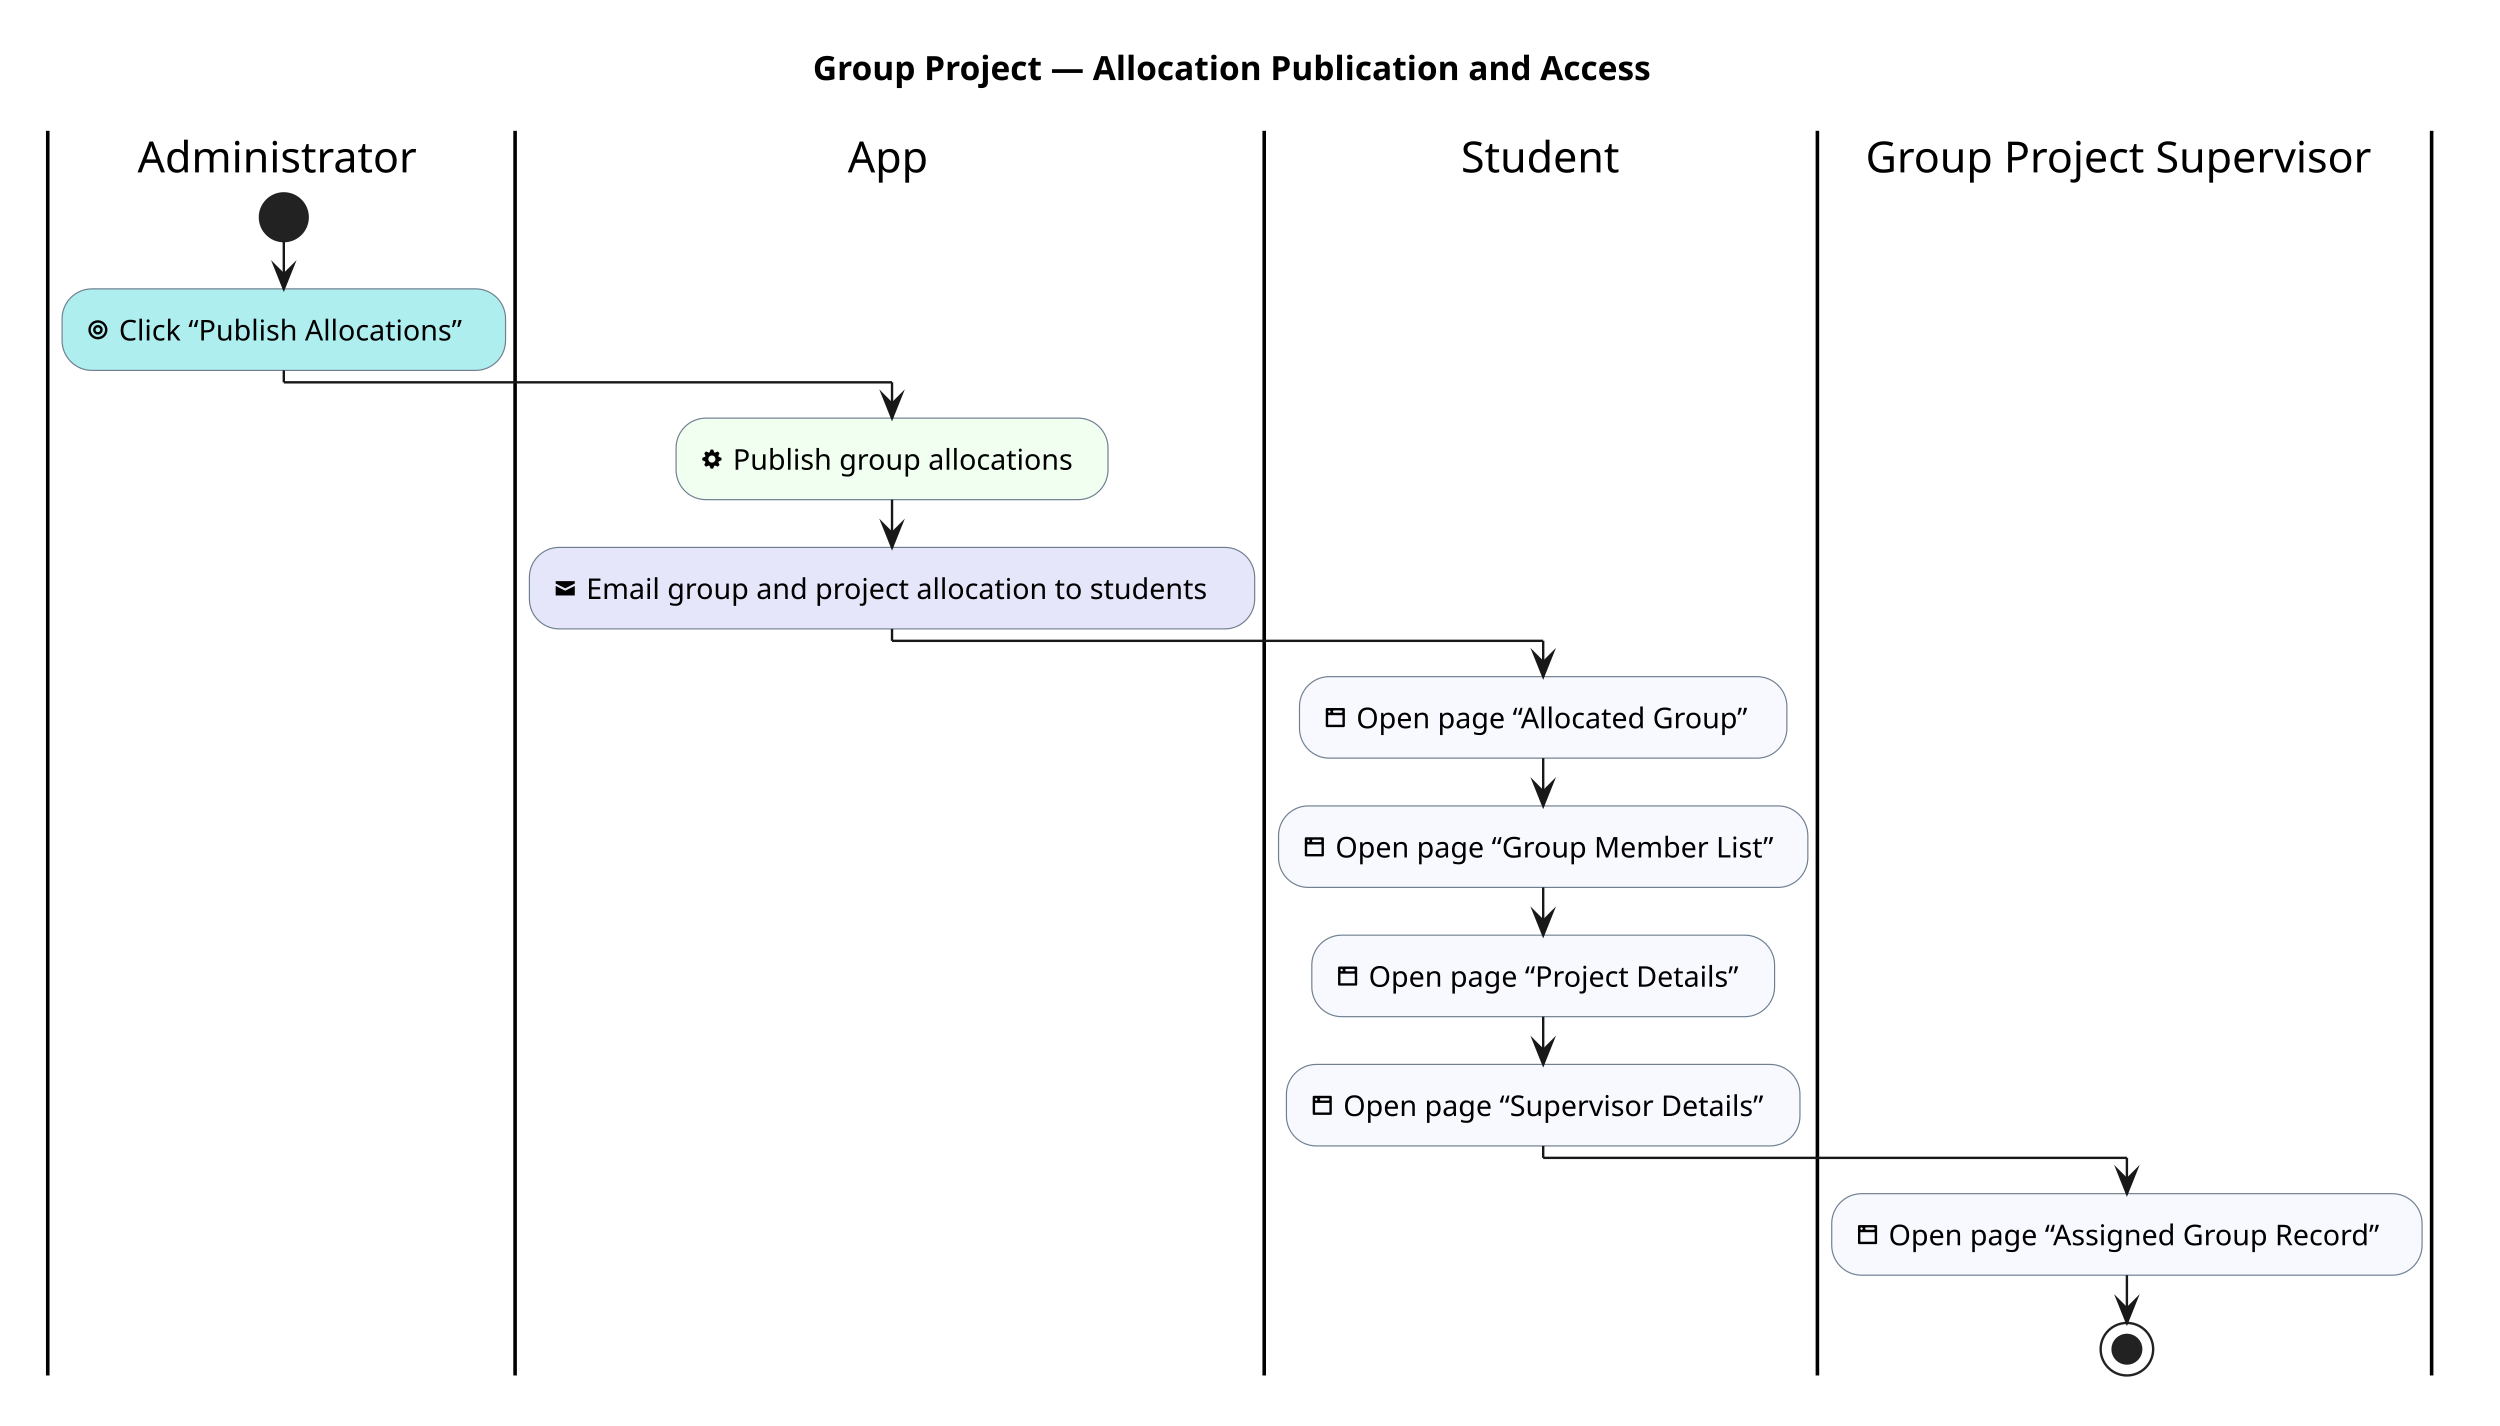
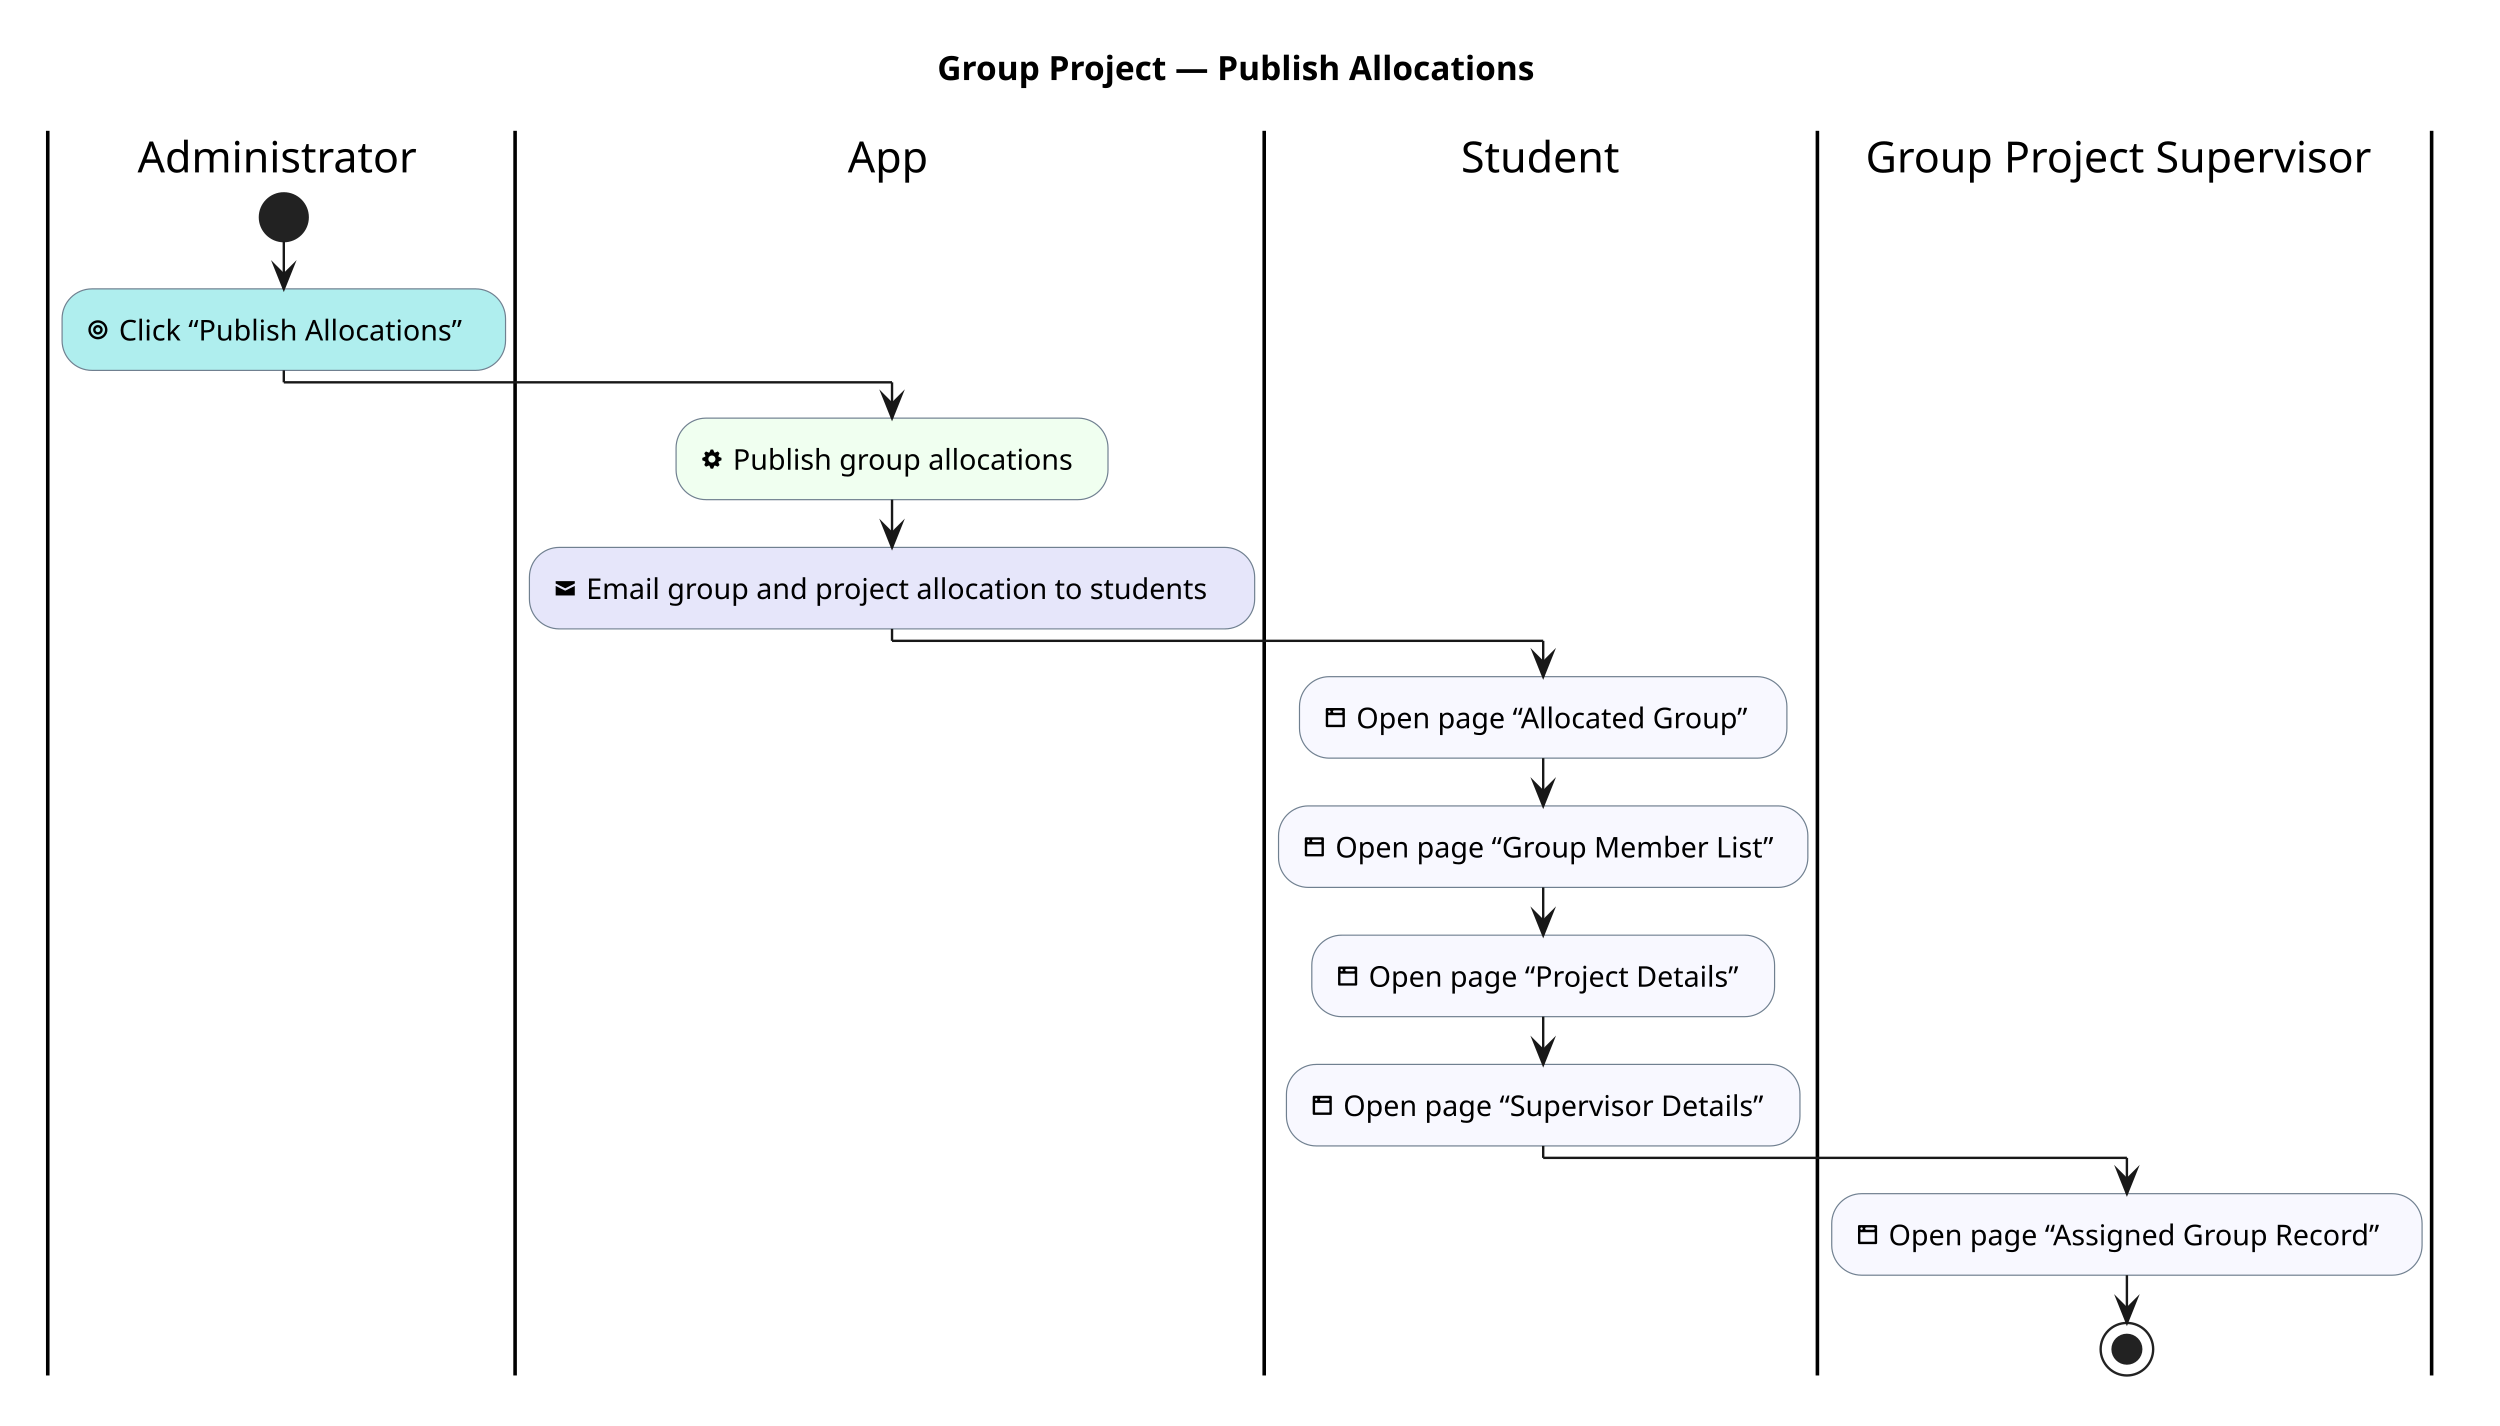
<svg xmlns="http://www.w3.org/2000/svg" contentStyleType="text/css" data-diagram-type="ACTIVITY" height="597px" preserveAspectRatio="none" style="width:1047px;height:597px;background:#FFFFFF;" version="1.1" viewBox="0 0 1047 597" width="1047px" zoomAndPan="magnify">
  <defs />
  <g>
    <g class="title" data-source-line="2">
-       <text fill="#000000" font-family="sans-serif" font-size="14" font-weight="700" lengthAdjust="spacing" textLength="364.335" x="340.439" y="33.535">Group Project — Allocation Publication and Access</text>
+       <text fill="#000000" font-family="sans-serif" font-size="14" font-weight="700" lengthAdjust="spacing" textLength="260.142" x="392.536" y="33.535">Group Project — Publish Allocations</text>
    </g>
    <rect fill="none" height="21.199" style="stroke:none;stroke-width:1;" width="1000.213" x="20" y="54.785" />
    <ellipse cx="118.859" cy="90.984" fill="#222222" rx="10" ry="10" style="stroke:#222222;stroke-width:1;" />
    <rect fill="#AFEEEE" height="34.133" rx="12.5" ry="12.5" style="stroke:#708090;stroke-width:0.5;" width="185.719" x="26" y="120.984" />
    <path d="M41,134.117 C38.8,134.117 37,135.917 37,138.117 C37,140.317 38.8,142.117 41,142.117 C43.2,142.117 45,140.317 45,138.117 C45,135.917 43.2,134.117 41,134.117 M41,135.117 C42.66,135.117 44,136.457 44,138.117 C44,139.777 42.66,141.117 41,141.117 C39.34,141.117 38,139.777 38,138.117 C38,136.457 39.34,135.117 41,135.117 M41,136.117 C39.9,136.117 39,137.017 39,138.117 C39,139.217 39.9,140.117 41,140.117 C42.1,140.117 43,139.217 43,138.117 C43,137.017 42.1,136.117 41,136.117 M41,137.117 C41.56,137.117 42,137.557 42,138.117 C42,138.677 41.56,139.117 41,139.117 C40.44,139.117 40,138.677 40,138.117 C40,137.557 40.44,137.117 41,137.117" fill="#000000" />
    <text fill="#000000" font-family="sans-serif" font-size="12" lengthAdjust="spacing" textLength="151.922" x="49.797" y="142.586">Click “Publish Allocations”</text>
    <line style="stroke:#000000;stroke-width:1.5;" x1="20" x2="20" y1="54.785" y2="576.047" />
    <rect fill="#F0FFF0" height="34.133" rx="12.5" ry="12.5" style="stroke:#708090;stroke-width:0.5;" width="180.891" x="283.14" y="175.117" />
    <path d="M297.64,188.25 L297.14,189.44 C297.04,189.47 296.95,189.52 296.86,189.57 L295.67,189.07 L294.95,189.79 L295.45,190.98 C295.4,191.08 295.36,191.16 295.32,191.26 L294.13,191.76 L294.13,192.76 L295.32,193.26 C295.36,193.36 295.4,193.44 295.45,193.54 L294.95,194.73 L295.67,195.45 L296.86,194.95 C296.95,194.99 297.04,195.04 297.14,195.08 L297.64,196.27 L298.64,196.27 L299.14,195.08 C299.23,195.04 299.33,195 299.42,194.95 L300.61,195.45 L301.33,194.73 L300.83,193.54 C300.87,193.45 300.92,193.35 300.96,193.26 L302.15,192.76 L302.15,191.76 L300.96,191.26 C300.93,191.17 300.88,191.07 300.83,190.98 L301.33,189.79 L300.61,189.07 L299.42,189.57 C299.33,189.53 299.23,189.48 299.14,189.44 L298.64,188.25 L297.64,188.25 M298.14,190.75 C298.97,190.75 299.64,191.42 299.64,192.25 C299.64,193.08 298.97,193.75 298.14,193.75 C297.31,193.75 296.64,193.08 296.64,192.25 C296.64,191.42 297.31,190.75 298.14,190.75" fill="#000000" />
    <text fill="#000000" font-family="sans-serif" font-size="12" lengthAdjust="spacing" textLength="147.094" x="306.937" y="196.719">Publish group allocations</text>
    <rect fill="#E6E6FA" height="34.133" rx="12.5" ry="12.5" style="stroke:#708090;stroke-width:0.5;" width="303.732" x="221.719" y="229.25" />
    <path d="M232.719,243.383 L232.719,244.383 L236.719,246.383 L240.719,244.383 L240.719,243.383 L232.719,243.383 M232.719,245.383 L232.719,249.383 L240.719,249.383 L240.719,245.383 L236.719,247.383 L232.719,245.383" fill="#000000" />
    <text fill="#000000" font-family="sans-serif" font-size="12" lengthAdjust="spacing" textLength="269.935" x="245.516" y="250.852">Email group and project allocation to students</text>
    <line style="stroke:#000000;stroke-width:1.5;" x1="215.719" x2="215.719" y1="54.785" y2="576.047" />
    <rect fill="#F8F8FF" height="34.133" rx="12.5" ry="12.5" style="stroke:#708090;stroke-width:0.5;" width="204.123" x="544.229" y="283.383" />
    <path d="M555.568,296.516 A0.5,0.5 0 0 0 555.229,297.016 L555.229,304.016 A0.5,0.5 0 0 0 555.729,304.516 L562.729,304.516 A0.5,0.5 0 0 0 563.229,304.016 L563.229,297.016 A0.5,0.5 0 0 0 562.729,296.516 L555.729,296.516 A0.5,0.5 0 0 0 555.639,296.516 A0.5,0.5 0 0 0 555.578,296.516 M556.729,297.516 C557.009,297.516 557.229,297.736 557.229,298.016 C557.229,298.296 557.009,298.516 556.729,298.516 C556.448,298.516 556.229,298.296 556.229,298.016 C556.229,297.736 556.448,297.516 556.729,297.516 M558.729,297.516 L561.729,297.516 C562.009,297.516 562.229,297.736 562.229,298.016 C562.229,298.296 562.009,298.516 561.729,298.516 L558.729,298.516 C558.448,298.516 558.229,298.296 558.229,298.016 C558.229,297.736 558.448,297.516 558.729,297.516 M556.229,299.516 L562.229,299.516 L562.229,303.516 L556.229,303.516 L556.229,299.516" fill="#000000" />
    <text fill="#000000" font-family="sans-serif" font-size="12" lengthAdjust="spacing" textLength="170.326" x="568.025" y="304.984">Open page “Allocated Group”</text>
    <rect fill="#F8F8FF" height="34.133" rx="12.5" ry="12.5" style="stroke:#708090;stroke-width:0.5;" width="221.678" x="535.451" y="337.516" />
    <path d="M546.791,350.648 A0.5,0.5 0 0 0 546.451,351.148 L546.451,358.148 A0.5,0.5 0 0 0 546.951,358.648 L553.951,358.648 A0.5,0.5 0 0 0 554.451,358.148 L554.451,351.148 A0.5,0.5 0 0 0 553.951,350.648 L546.951,350.648 A0.5,0.5 0 0 0 546.861,350.648 A0.5,0.5 0 0 0 546.801,350.648 M547.951,351.648 C548.231,351.648 548.451,351.868 548.451,352.148 C548.451,352.428 548.231,352.648 547.951,352.648 C547.671,352.648 547.451,352.428 547.451,352.148 C547.451,351.868 547.671,351.648 547.951,351.648 M549.951,351.648 L552.951,351.648 C553.231,351.648 553.451,351.868 553.451,352.148 C553.451,352.428 553.231,352.648 552.951,352.648 L549.951,352.648 C549.671,352.648 549.451,352.428 549.451,352.148 C549.451,351.868 549.671,351.648 549.951,351.648 M547.451,353.648 L553.451,353.648 L553.451,357.648 L547.451,357.648 L547.451,353.648" fill="#000000" />
    <text fill="#000000" font-family="sans-serif" font-size="12" lengthAdjust="spacing" textLength="187.881" x="559.248" y="359.117">Open page “Group Member List”</text>
    <rect fill="#F8F8FF" height="34.133" rx="12.5" ry="12.5" style="stroke:#708090;stroke-width:0.5;" width="193.81" x="549.385" y="391.648" />
    <path d="M560.725,404.781 A0.5,0.5 0 0 0 560.385,405.281 L560.385,412.281 A0.5,0.5 0 0 0 560.885,412.781 L567.885,412.781 A0.5,0.5 0 0 0 568.385,412.281 L568.385,405.281 A0.5,0.5 0 0 0 567.885,404.781 L560.885,404.781 A0.5,0.5 0 0 0 560.795,404.781 A0.5,0.5 0 0 0 560.735,404.781 M561.885,405.781 C562.165,405.781 562.385,406.001 562.385,406.281 C562.385,406.561 562.165,406.781 561.885,406.781 C561.605,406.781 561.385,406.561 561.385,406.281 C561.385,406.001 561.605,405.781 561.885,405.781 M563.885,405.781 L566.885,405.781 C567.165,405.781 567.385,406.001 567.385,406.281 C567.385,406.561 567.165,406.781 566.885,406.781 L563.885,406.781 C563.605,406.781 563.385,406.561 563.385,406.281 C563.385,406.001 563.605,405.781 563.885,405.781 M561.385,407.781 L567.385,407.781 L567.385,411.781 L561.385,411.781 L561.385,407.781" fill="#000000" />
    <text fill="#000000" font-family="sans-serif" font-size="12" lengthAdjust="spacing" textLength="160.014" x="573.182" y="413.25">Open page “Project Details”</text>
    <rect fill="#F8F8FF" height="34.133" rx="12.5" ry="12.5" style="stroke:#708090;stroke-width:0.5;" width="215.062" x="538.759" y="445.781" />
    <path d="M550.099,458.914 A0.5,0.5 0 0 0 549.759,459.414 L549.759,466.414 A0.5,0.5 0 0 0 550.259,466.914 L557.259,466.914 A0.5,0.5 0 0 0 557.759,466.414 L557.759,459.414 A0.5,0.5 0 0 0 557.259,458.914 L550.259,458.914 A0.5,0.5 0 0 0 550.169,458.914 A0.5,0.5 0 0 0 550.109,458.914 M551.259,459.914 C551.539,459.914 551.759,460.134 551.759,460.414 C551.759,460.694 551.539,460.914 551.259,460.914 C550.979,460.914 550.759,460.694 550.759,460.414 C550.759,460.134 550.979,459.914 551.259,459.914 M553.259,459.914 L556.259,459.914 C556.539,459.914 556.759,460.134 556.759,460.414 C556.759,460.694 556.539,460.914 556.259,460.914 L553.259,460.914 C552.979,460.914 552.759,460.694 552.759,460.414 C552.759,460.134 552.979,459.914 553.259,459.914 M550.759,461.914 L556.759,461.914 L556.759,465.914 L550.759,465.914 L550.759,461.914" fill="#000000" />
    <text fill="#000000" font-family="sans-serif" font-size="12" lengthAdjust="spacing" textLength="181.266" x="562.556" y="467.383">Open page “Supervisor Details”</text>
    <line style="stroke:#000000;stroke-width:1.5;" x1="529.451" x2="529.451" y1="54.785" y2="576.047" />
    <rect fill="#F8F8FF" height="34.133" rx="12.5" ry="12.5" style="stroke:#708090;stroke-width:0.5;" width="247.236" x="767.129" y="499.914" />
    <path d="M778.469,513.047 A0.5,0.5 0 0 0 778.129,513.547 L778.129,520.547 A0.5,0.5 0 0 0 778.629,521.047 L785.629,521.047 A0.5,0.5 0 0 0 786.129,520.547 L786.129,513.547 A0.5,0.5 0 0 0 785.629,513.047 L778.629,513.047 A0.5,0.5 0 0 0 778.539,513.047 A0.5,0.5 0 0 0 778.479,513.047 M779.629,514.047 C779.909,514.047 780.129,514.267 780.129,514.547 C780.129,514.827 779.909,515.047 779.629,515.047 C779.349,515.047 779.129,514.827 779.129,514.547 C779.129,514.267 779.349,514.047 779.629,514.047 M781.629,514.047 L784.629,514.047 C784.909,514.047 785.129,514.267 785.129,514.547 C785.129,514.827 784.909,515.047 784.629,515.047 L781.629,515.047 C781.349,515.047 781.129,514.827 781.129,514.547 C781.129,514.267 781.349,514.047 781.629,514.047 M779.129,516.047 L785.129,516.047 L785.129,520.047 L779.129,520.047 L779.129,516.047" fill="#000000" />
    <text fill="#000000" font-family="sans-serif" font-size="12" lengthAdjust="spacing" textLength="213.44" x="790.926" y="521.516">Open page “Assigned Group Record”</text>
    <ellipse cx="890.747" cy="565.047" fill="none" rx="11" ry="11" style="stroke:#222222;stroke-width:1;" />
    <ellipse cx="890.747" cy="565.047" fill="#222222" rx="6" ry="6" style="stroke:#222222;stroke-width:1;" />
    <line style="stroke:#000000;stroke-width:1.5;" x1="761.129" x2="761.129" y1="54.785" y2="576.047" />
    <line style="stroke:#000000;stroke-width:1.5;" x1="1018.365" x2="1018.365" y1="54.785" y2="576.047" />
    <line style="stroke:#181818;stroke-width:1;" x1="118.859" x2="118.859" y1="100.984" y2="120.984" />
    <polygon fill="#181818" points="114.859,110.984,118.859,120.984,122.859,110.984,118.859,114.984" style="stroke:#181818;stroke-width:1;stroke-linejoin:miter;stroke-miterlimit:10;" />
    <line style="stroke:#181818;stroke-width:1;" x1="373.585" x2="373.585" y1="209.25" y2="229.25" />
    <polygon fill="#181818" points="369.585,219.25,373.585,229.25,377.585,219.25,373.585,223.25" style="stroke:#181818;stroke-width:1;stroke-linejoin:miter;stroke-miterlimit:10;" />
    <line style="stroke:#181818;stroke-width:1;" x1="646.29" x2="646.29" y1="317.516" y2="337.516" />
    <polygon fill="#181818" points="642.29,327.516,646.29,337.516,650.29,327.516,646.29,331.516" style="stroke:#181818;stroke-width:1;stroke-linejoin:miter;stroke-miterlimit:10;" />
    <line style="stroke:#181818;stroke-width:1;" x1="646.29" x2="646.29" y1="371.648" y2="391.648" />
    <polygon fill="#181818" points="642.29,381.648,646.29,391.648,650.29,381.648,646.29,385.648" style="stroke:#181818;stroke-width:1;stroke-linejoin:miter;stroke-miterlimit:10;" />
    <line style="stroke:#181818;stroke-width:1;" x1="646.29" x2="646.29" y1="425.781" y2="445.781" />
    <polygon fill="#181818" points="642.29,435.781,646.29,445.781,650.29,435.781,646.29,439.781" style="stroke:#181818;stroke-width:1;stroke-linejoin:miter;stroke-miterlimit:10;" />
    <line style="stroke:#181818;stroke-width:1;" x1="890.747" x2="890.747" y1="534.047" y2="554.047" />
    <polygon fill="#181818" points="886.747,544.047,890.747,554.047,894.747,544.047,890.747,548.047" style="stroke:#181818;stroke-width:1;stroke-linejoin:miter;stroke-miterlimit:10;" />
    <line style="stroke:#181818;stroke-width:1;" x1="118.859" x2="118.859" y1="155.117" y2="160.117" />
    <line style="stroke:#181818;stroke-width:1;" x1="118.859" x2="373.585" y1="160.117" y2="160.117" />
    <line style="stroke:#181818;stroke-width:1;" x1="373.585" x2="373.585" y1="160.117" y2="175.117" />
    <polygon fill="#181818" points="369.585,165.117,373.585,175.117,377.585,165.117,373.585,169.117" style="stroke:#181818;stroke-width:1;stroke-linejoin:miter;stroke-miterlimit:10;" />
    <line style="stroke:#181818;stroke-width:1;" x1="373.585" x2="373.585" y1="263.383" y2="268.383" />
    <line style="stroke:#181818;stroke-width:1;" x1="373.585" x2="646.29" y1="268.383" y2="268.383" />
    <line style="stroke:#181818;stroke-width:1;" x1="646.29" x2="646.29" y1="268.383" y2="283.383" />
    <polygon fill="#181818" points="642.29,273.383,646.29,283.383,650.29,273.383,646.29,277.383" style="stroke:#181818;stroke-width:1;stroke-linejoin:miter;stroke-miterlimit:10;" />
    <line style="stroke:#181818;stroke-width:1;" x1="646.29" x2="646.29" y1="479.914" y2="484.914" />
    <line style="stroke:#181818;stroke-width:1;" x1="646.29" x2="890.747" y1="484.914" y2="484.914" />
    <line style="stroke:#181818;stroke-width:1;" x1="890.747" x2="890.747" y1="484.914" y2="499.914" />
    <polygon fill="#181818" points="886.747,489.914,890.747,499.914,894.747,489.914,890.747,493.914" style="stroke:#181818;stroke-width:1;stroke-linejoin:miter;stroke-miterlimit:10;" />
    <text fill="#000000" font-family="sans-serif" font-size="18" lengthAdjust="spacing" textLength="120.498" x="57.61" y="72.188">Administrator</text>
    <text fill="#000000" font-family="sans-serif" font-size="18" lengthAdjust="spacing" textLength="35.077" x="355.046" y="72.188">App</text>
    <text fill="#000000" font-family="sans-serif" font-size="18" lengthAdjust="spacing" textLength="66.858" x="611.861" y="72.188">Student</text>
    <text fill="#000000" font-family="sans-serif" font-size="18" lengthAdjust="spacing" textLength="216.852" x="781.321" y="72.188">Group Project Supervisor</text>
  </g>
</svg>
